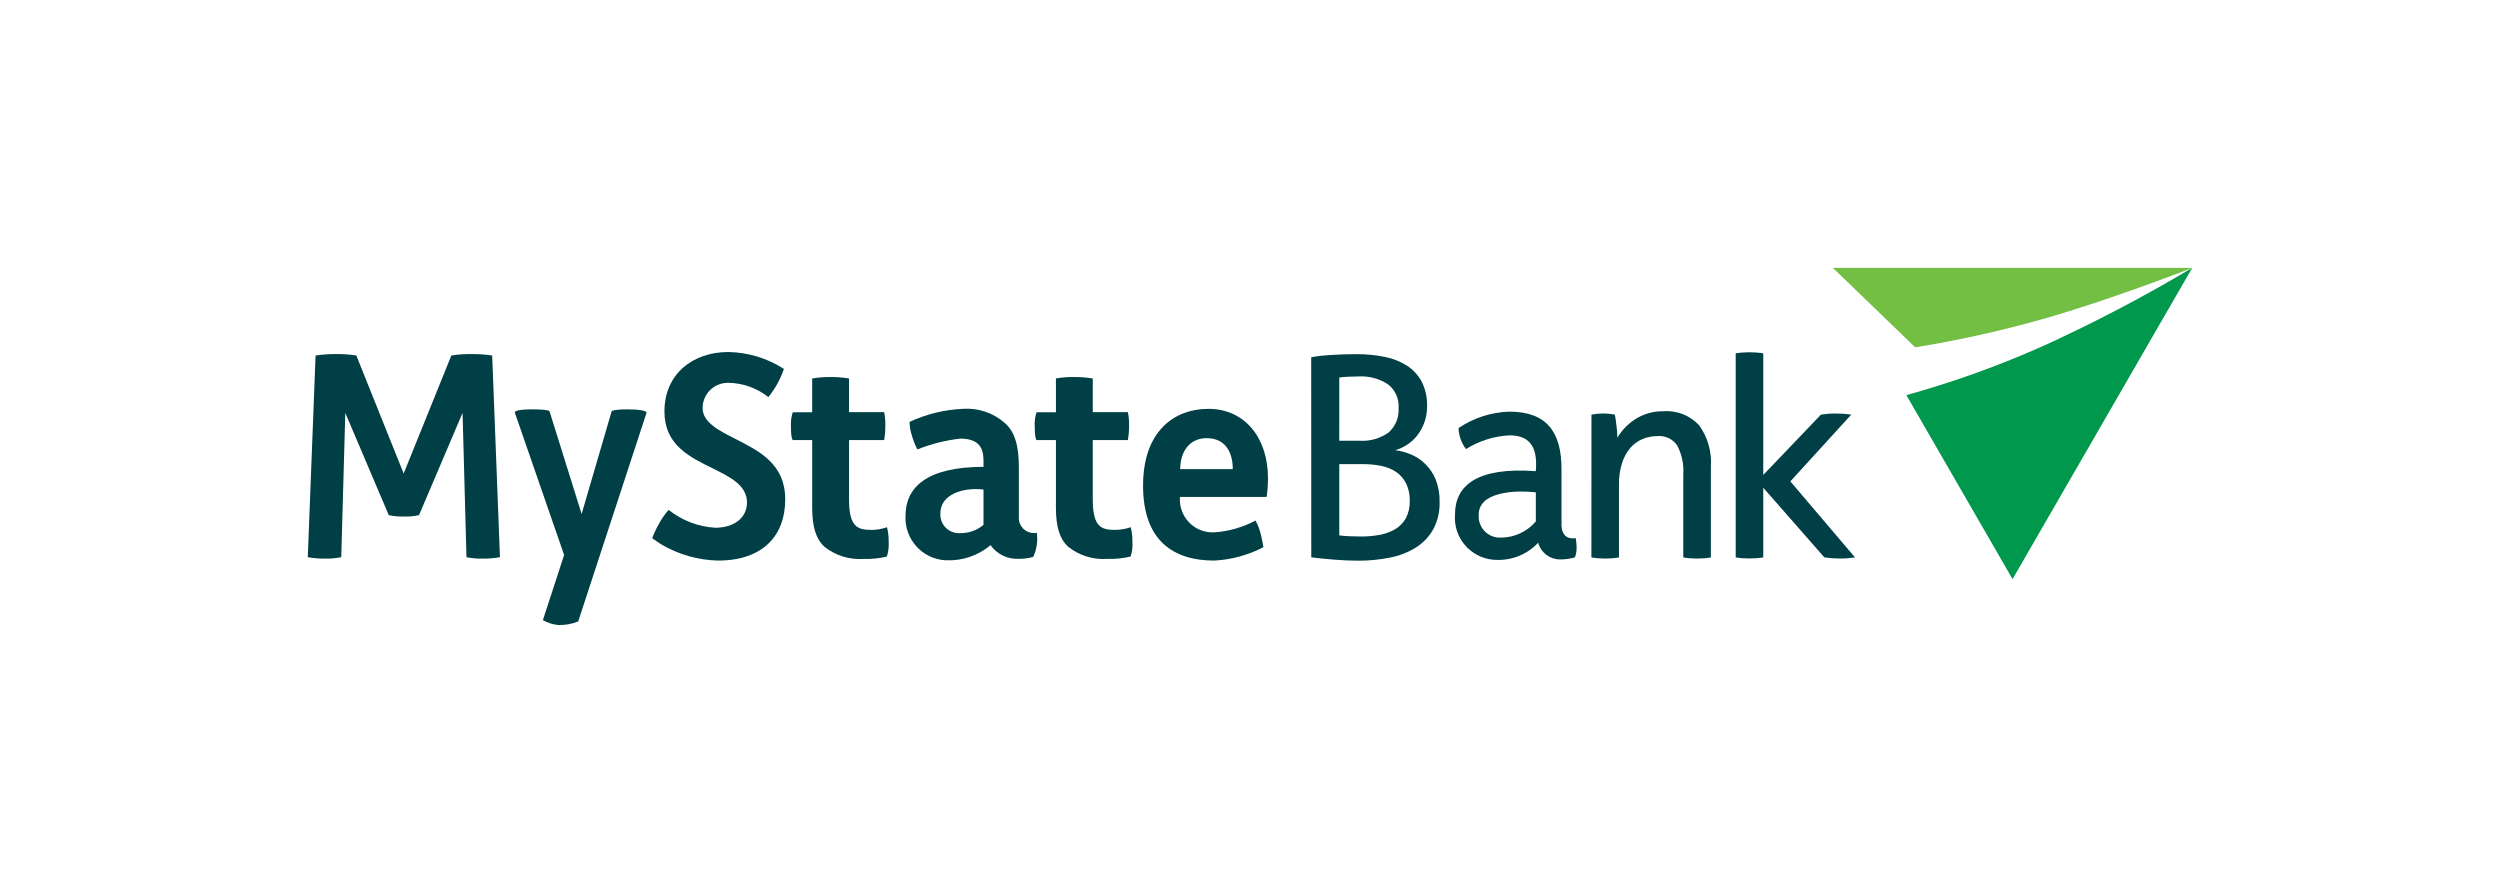
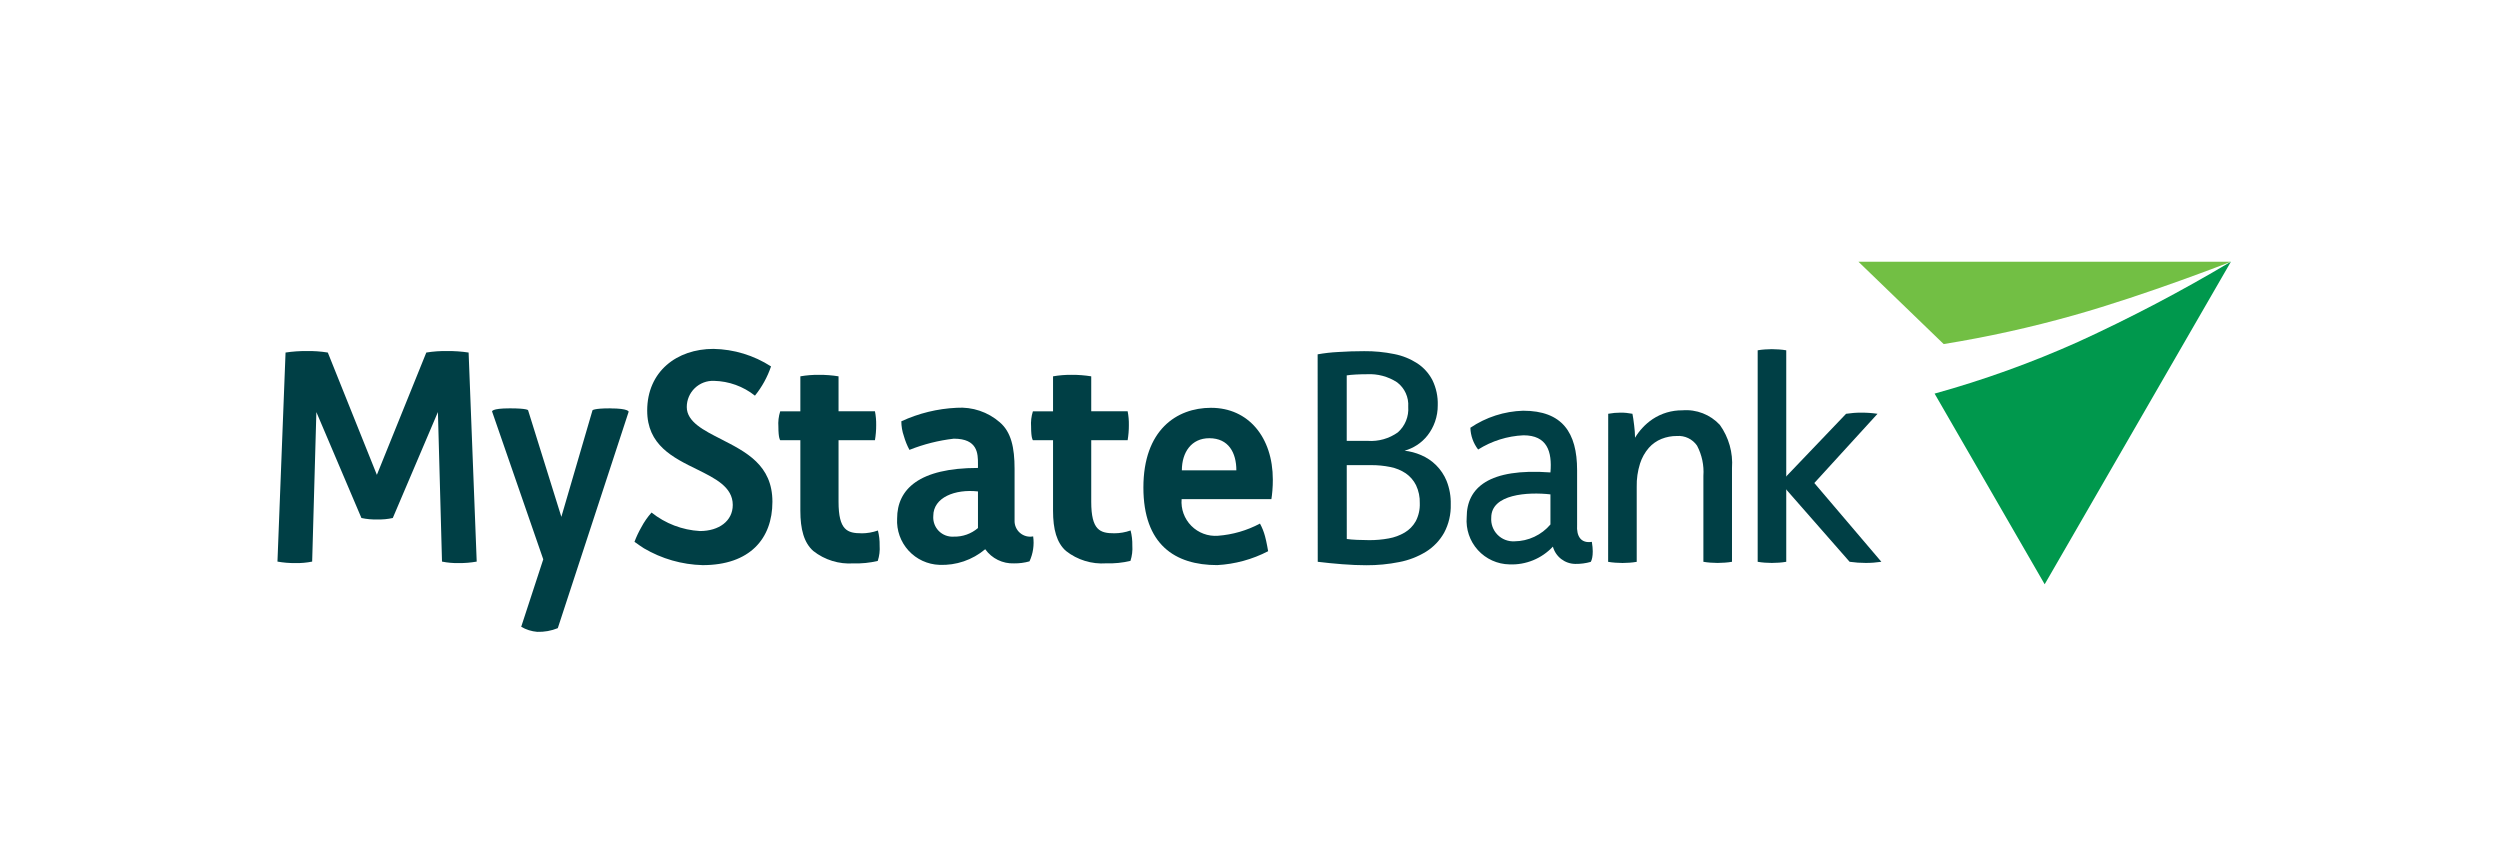
- <svg xmlns="http://www.w3.org/2000/svg" viewBox="0 0 280 100">
-   <path d="M229.02,38.665a109.244,109.244,0,0,1-15.508,5.59l11.894,20.606L245.529,30a171.912,171.912,0,0,1-16.509,8.665" style="fill:#00984d" />
-   <path d="M214.5,38.9a125.746,125.746,0,0,0,14.082-3.11C236.349,33.606,245.532,30,245.532,30H205.281Z" style="fill:#72bf44" />
-   <path d="M97.592,59.353l0-.007c-1.543,0-2.5-.319-2.5-3.412V49.286h3.934a9.609,9.609,0,0,0,.132-1.624,6.97,6.97,0,0,0-.132-1.5H95.09V42.388a12.84,12.84,0,0,0-2.109-.162,11,11,0,0,0-2.017.162v3.786H88.787a4.423,4.423,0,0,0-.2,1.672c0,1.271.2,1.442.2,1.442h2.18v7.621c0,2.012.395,3.463,1.4,4.352A6.321,6.321,0,0,0,96.708,62.6a9.845,9.845,0,0,0,2.622-.265,4.377,4.377,0,0,0,.2-1.666,6.153,6.153,0,0,0-.187-1.621A5.3,5.3,0,0,1,97.592,59.353Z" style="fill:#003f45" />
-   <path d="M124.89,59.349v0c-1.543,0-2.5-.319-2.5-3.412V49.286h3.934a9.609,9.609,0,0,0,.132-1.624,6.97,6.97,0,0,0-.132-1.5h-3.934V42.388a12.84,12.84,0,0,0-2.109-.162,11,11,0,0,0-2.017.162v3.786h-2.177a4.444,4.444,0,0,0-.195,1.672c0,1.271.195,1.442.195,1.442h2.177v7.621c0,2.012.394,3.463,1.4,4.352a6.322,6.322,0,0,0,4.342,1.334,9.855,9.855,0,0,0,2.623-.264,4.359,4.359,0,0,0,.2-1.667,6.058,6.058,0,0,0-.187-1.62A5.324,5.324,0,0,1,124.89,59.349Z" style="fill:#003f45" />
-   <path d="M52.841,39.656h-.006a12.859,12.859,0,0,0-2.285.162L45.21,53.033l-5.3-13.215a12.819,12.819,0,0,0-2.282-.162,14.3,14.3,0,0,0-2.283.162l-.874,22.587a10.377,10.377,0,0,0,1.936.161,8.3,8.3,0,0,0,1.813-.161l.454-16.154,4.867,11.443a6.887,6.887,0,0,0,1.706.156,6.625,6.625,0,0,0,1.684-.156L51.8,46.261l.008.015.437,16.129a8.276,8.276,0,0,0,1.811.161,10.249,10.249,0,0,0,1.939-.161l-.87-22.587A14.537,14.537,0,0,0,52.841,39.656Z" style="fill:#003f45" />
-   <path d="M70.457,45.856l0-.01h-.1c-1.7,0-1.849.207-1.849.207L65.142,57.568l-3.6-11.52s-.059-.2-1.952-.2h-.026c-2.02,0-1.91.345-1.91.345l5.529,15.968-2.382,7.293A4.123,4.123,0,0,0,62.532,70a5.425,5.425,0,0,0,2.227-.4l7.658-23.386S72.417,45.856,70.457,45.856Z" style="fill:#003f45" />
-   <path d="M135.346,45.791l-.011,0c-3.746,0-7.312,2.422-7.312,8.608,0,6.159,3.4,8.387,7.978,8.387a13.535,13.535,0,0,0,5.5-1.5s-.169-1.025-.335-1.613a6.168,6.168,0,0,0-.547-1.373,11.455,11.455,0,0,1-4.535,1.318,3.667,3.667,0,0,1-3.926-3.961h9.7c.041-.229.077-.539.11-.926s.045-.779.045-1.178C142.012,48.969,139.363,45.791,135.346,45.791Zm-3.162,6.753c0-1.951,1.036-3.47,2.961-3.47,2.091,0,2.927,1.571,2.927,3.47Z" style="fill:#003f45" />
-   <path d="M82.367,49.158l-.005,0c-1.8-.917-3.669-1.84-3.669-3.45a2.825,2.825,0,0,1,2.818-2.832h.12a7.369,7.369,0,0,1,4.427,1.6,10.331,10.331,0,0,0,1.74-3.157,11.878,11.878,0,0,0-6.223-1.894c-3.946,0-7.158,2.431-7.158,6.666,0,3.724,2.77,5.077,5.421,6.371,1.894.947,3.825,1.867,3.825,3.824,0,1.737-1.495,2.82-3.547,2.82a9.221,9.221,0,0,1-5.229-2,8.109,8.109,0,0,0-1.107,1.6,10.9,10.9,0,0,0-.735,1.571c.352.259.69.488,1.025.7a13.161,13.161,0,0,0,6.335,1.808c5.083,0,7.54-2.841,7.54-6.85C87.945,51.958,85.08,50.547,82.367,49.158Z" style="fill:#003f45" />
-   <path d="M114.142,58.347a1.629,1.629,0,0,1-.03-.394h0V52.384c0-2.3-.37-3.978-1.594-5.027a6.424,6.424,0,0,0-4.662-1.57,15.946,15.946,0,0,0-5.98,1.461,4.885,4.885,0,0,0,.274,1.593,7.374,7.374,0,0,0,.6,1.493,18.743,18.743,0,0,1,4.792-1.21c2.6,0,2.612,1.627,2.612,2.732v.43c-6.356,0-8.735,2.3-8.735,5.464a4.741,4.741,0,0,0,4.463,5h.109a7.2,7.2,0,0,0,4.947-1.69,3.656,3.656,0,0,0,3.116,1.53,5.882,5.882,0,0,0,1.669-.218,4.839,4.839,0,0,0,.4-2.7A1.687,1.687,0,0,1,114.142,58.347Zm-6.6,1.361a2.075,2.075,0,0,1-2.218-1.923,1.864,1.864,0,0,1,0-.317c0-2,2.361-2.919,4.827-2.642V58.78A3.865,3.865,0,0,1,107.545,59.708Z" style="fill:#003f45" />
-   <path d="M158.009,50.89a6.182,6.182,0,0,0-1.76-.466,4.854,4.854,0,0,0,1.339-.609,4.655,4.655,0,0,0,1.153-1.06,5.241,5.241,0,0,0,1.091-3.257,5.8,5.8,0,0,0-.576-2.7,4.833,4.833,0,0,0-1.621-1.806,7.1,7.1,0,0,0-2.513-1.014,15.612,15.612,0,0,0-3.241-.312q-1.439,0-2.842.094a17.416,17.416,0,0,0-2.185.249l.01,22.415q1.246.154,2.649.263t2.587.11a17.821,17.821,0,0,0,3.57-.343,8.629,8.629,0,0,0,2.9-1.123,5.73,5.73,0,0,0,1.948-2.041,6.127,6.127,0,0,0,.718-3.071,6.42,6.42,0,0,0-.451-2.541A5.138,5.138,0,0,0,158.009,50.89ZM150,42.285c.272-.041.6-.073.983-.092s.787-.032,1.2-.032a5.443,5.443,0,0,1,3.258.874,3.063,3.063,0,0,1,1.2,2.649,3.358,3.358,0,0,1-1.122,2.759,5,5,0,0,1-3.243.919l-2.28,0Zm7.456,15.761a3.335,3.335,0,0,1-1.185,1.215,5.207,5.207,0,0,1-1.73.64,11.252,11.252,0,0,1-2.1.186c-.436,0-.874-.011-1.325-.03S150.293,60,150,59.963l0-7.981h2.622a10.186,10.186,0,0,1,2.09.2,4.6,4.6,0,0,1,1.668.685,3.394,3.394,0,0,1,1.105,1.279,4.25,4.25,0,0,1,.406,1.95A3.917,3.917,0,0,1,157.453,58.046Z" style="fill:#003f45" />
-   <path d="M186.26,46.06a5.707,5.707,0,0,0-3.211.951,6.043,6.043,0,0,0-1.106.95,6.337,6.337,0,0,0-.8,1.061,11.3,11.3,0,0,0-.094-1.326c-.062-.53-.123-.951-.187-1.262-.229-.042-.441-.072-.638-.093-.212-.021-.426-.031-.639-.031-.233,0-.452.01-.67.031s-.441.051-.671.093l-.008,16a7.279,7.279,0,0,0,.78.093c.291.021.55.033.779.032s.483-.011.765-.032a7.066,7.066,0,0,0,.765-.093v-8.1a7.727,7.727,0,0,1,.358-2.513,4.839,4.839,0,0,1,.952-1.7,3.675,3.675,0,0,1,1.37-.966,4.413,4.413,0,0,1,1.653-.312,2.418,2.418,0,0,1,2.185,1.044,6.065,6.065,0,0,1,.685,3.258v9.289a7.066,7.066,0,0,0,.765.093c.282.021.533.033.765.032s.488-.011.78-.032a7.328,7.328,0,0,0,.781-.093V52.294a7.134,7.134,0,0,0-1.311-4.659A4.969,4.969,0,0,0,186.26,46.06Z" style="fill:#003f45" />
-   <path d="M200.519,53.915l6.824-7.479c-.291-.042-.576-.074-.857-.094s-.577-.031-.889-.031c-.3,0-.572.009-.842.031s-.54.052-.809.094l-6.461,6.758V39.576a7.291,7.291,0,0,0-.779-.093c-.291-.02-.551-.031-.779-.031s-.485.01-.764.031a7.534,7.534,0,0,0-.765.093v22.85a7.536,7.536,0,0,0,.765.094c.28.021.533.029.764.029s.488-.008.779-.029a7.56,7.56,0,0,0,.779-.094v-7.8l6.846,7.805c.293.042.582.072.875.093s.579.03.874.03.572-.009.841-.03.551-.051.841-.093Z" style="fill:#003f45" />
-   <path d="M174.888,58.413V52.531c0-4.08-1.61-6.427-5.831-6.427a10.762,10.762,0,0,0-5.7,1.839,4.052,4.052,0,0,0,.837,2.354,10.055,10.055,0,0,1,4.9-1.538c2.551,0,3.112,1.738,2.915,4.012-6.654-.487-9.048,1.653-9.048,4.836a4.717,4.717,0,0,0,4.315,5.085c.1.008.2.013.306.015a6.077,6.077,0,0,0,4.692-1.919,2.539,2.539,0,0,0,2.431,1.868,5.834,5.834,0,0,0,1.656-.219s.4-.537.122-2.166C175.317,60.453,174.8,59.693,174.888,58.413Zm-6.763,1.8a2.385,2.385,0,0,1-2.513-2.247,2.123,2.123,0,0,1,0-.319c0-2.541,3.95-2.78,6.4-2.506V58.4A5.163,5.163,0,0,1,168.125,60.214Z" style="fill:#003f45" />
+ <svg xmlns="http://www.w3.org/2000/svg" viewBox="0 0 247.17 84.966">
+   <defs>
+     <clipPath id="a">
+       <rect x="4.585" y="2.484" width="238.11" height="83.319" style="fill:none" />
+     </clipPath>
+   </defs>
+   <g style="clip-path:url(#a)">
+     <path d="M205.46,33.8a99.949,99.949,0,0,1-14.191,5.115l10.884,18.851,18.414-31.895A157.272,157.272,0,0,1,205.46,33.8" style="fill:#00984d" />
+     <path d="M192.169,34.017a114.933,114.933,0,0,0,12.886-2.851c7.111-2,15.514-5.292,15.514-5.292H183.737Z" style="fill:#72bf44" />
+     <path d="M85.19,52.725c-1.412,0-2.285-.292-2.285-3.123V43.519h3.6a8.841,8.841,0,0,0,.121-1.486,6.455,6.455,0,0,0-.121-1.371h-3.6V37.207a11.664,11.664,0,0,0-1.93-.148,10.024,10.024,0,0,0-1.846.148v3.462H77.137a4.044,4.044,0,0,0-.179,1.53c0,1.163.179,1.32.179,1.32h1.992v6.974c0,1.841.361,3.168,1.28,3.982A5.784,5.784,0,0,0,84.382,55.7a9.03,9.03,0,0,0,2.4-.242,4.009,4.009,0,0,0,.186-1.525,5.572,5.572,0,0,0-.171-1.483,4.861,4.861,0,0,1-1.606.279" style="fill:#003f45" />
+     <path d="M110.173,52.725c-1.412,0-2.285-.292-2.285-3.123V43.519h3.6a8.841,8.841,0,0,0,.121-1.486,6.455,6.455,0,0,0-.121-1.371h-3.6V37.207a11.679,11.679,0,0,0-1.93-.148,10.024,10.024,0,0,0-1.846.148v3.462H102.12a4.064,4.064,0,0,0-.178,1.53c0,1.163.178,1.32.178,1.32h1.992v6.974c0,1.841.361,3.168,1.28,3.982a5.784,5.784,0,0,0,3.973,1.221,9.03,9.03,0,0,0,2.4-.242,4.009,4.009,0,0,0,.186-1.525,5.572,5.572,0,0,0-.171-1.483,4.861,4.861,0,0,1-1.606.279" style="fill:#003f45" />
+     <path d="M44.239,34.707a11.732,11.732,0,0,0-2.091.148L37.261,46.948,32.41,34.855a11.716,11.716,0,0,0-2.089-.148,13.2,13.2,0,0,0-2.089.148l-.8,20.669a9.472,9.472,0,0,0,1.772.147,7.584,7.584,0,0,0,1.659-.147l.416-14.782,4.454,10.471a6.306,6.306,0,0,0,1.561.143,6.083,6.083,0,0,0,1.541-.143l4.455-10.462.007.014L43.7,55.524a7.566,7.566,0,0,0,1.657.147,9.472,9.472,0,0,0,1.774-.147l-.8-20.669a13.21,13.21,0,0,0-2.088-.148" style="fill:#003f45" />
+     <path d="M60.362,40.373h-.09c-1.554,0-1.692.19-1.692.19L55.5,51.1l-3.29-10.542s-.054-.186-1.786-.186H50.4c-1.849,0-1.748.316-1.748.316L53.711,55.3,51.53,61.969a3.764,3.764,0,0,0,1.58.5,4.973,4.973,0,0,0,2.038-.364l7.007-21.4s0-.327-1.793-.327" style="fill:#003f45" />
+     <path d="M116.848,46.5c0-1.785.948-3.175,2.71-3.175,1.913,0,2.678,1.438,2.678,3.175Zm2.888-6.181c-3.428,0-6.691,2.216-6.691,7.877,0,5.636,3.11,7.675,7.3,7.675a12.386,12.386,0,0,0,5.033-1.374s-.155-.938-.307-1.476a5.624,5.624,0,0,0-.5-1.256,10.5,10.5,0,0,1-4.154,1.205,3.349,3.349,0,0,1-3.592-3.625H125.7c.037-.209.07-.493.1-.847s.042-.713.042-1.078c0-4.192-2.424-7.1-6.1-7.1" style="fill:#003f45" />
+     <path d="M71.258,43.4c-1.646-.839-3.358-1.684-3.358-3.157a2.585,2.585,0,0,1,2.689-2.589,6.745,6.745,0,0,1,4.051,1.464,9.448,9.448,0,0,0,1.591-2.891,10.859,10.859,0,0,0-5.694-1.733c-3.611,0-6.55,2.224-6.55,6.1,0,3.407,2.534,4.645,4.96,5.829,1.733.867,3.5,1.709,3.5,3.5,0,1.589-1.368,2.58-3.245,2.58a8.437,8.437,0,0,1-4.785-1.83,7.4,7.4,0,0,0-1.013,1.46,10,10,0,0,0-.675,1.434c.322.237.632.447.938.645a12.051,12.051,0,0,0,5.8,1.662c4.651,0,6.9-2.6,6.9-6.269,0-3.638-2.622-4.929-5.105-6.2" style="fill:#003f45" />
+     <path d="M96.69,52.207a3.538,3.538,0,0,1-2.388.849,1.9,1.9,0,0,1-2.029-2.05c0-1.832,2.161-2.671,4.417-2.418Zm3.619-.758V46.354c0-2.107-.338-3.64-1.458-4.6a5.88,5.88,0,0,0-4.266-1.437,14.6,14.6,0,0,0-5.472,1.337,4.468,4.468,0,0,0,.25,1.458,6.789,6.789,0,0,0,.552,1.366A17.173,17.173,0,0,1,94.3,43.371c2.378,0,2.39,1.489,2.39,2.5v.393c-5.816,0-7.993,2.1-7.993,5a4.338,4.338,0,0,0,4.182,4.582A6.592,6.592,0,0,0,97.406,54.3a3.343,3.343,0,0,0,2.851,1.4,5.363,5.363,0,0,0,1.527-.2,4.427,4.427,0,0,0,.363-2.468,1.544,1.544,0,0,1-1.838-1.578" style="fill:#003f45" />
+     <path d="M133.153,53.289c.266.038.6.068,1.013.086s.813.028,1.212.028a10.3,10.3,0,0,0,1.926-.171,4.738,4.738,0,0,0,1.583-.585,3.042,3.042,0,0,0,1.084-1.112,3.572,3.572,0,0,0,.4-1.782A3.888,3.888,0,0,0,140,47.969a3.11,3.11,0,0,0-1.012-1.17,4.189,4.189,0,0,0-1.526-.627,9.3,9.3,0,0,0-1.912-.186h-2.4Zm2.082-9.7a4.577,4.577,0,0,0,2.967-.841,3.073,3.073,0,0,0,1.027-2.525,2.8,2.8,0,0,0-1.1-2.424,4.973,4.973,0,0,0-2.981-.8c-.38,0-.746.011-1.1.029s-.651.047-.9.085V43.59Zm-4.963-8.557a16.149,16.149,0,0,1,2-.228q1.284-.086,2.6-.086a14.282,14.282,0,0,1,2.966.285,6.5,6.5,0,0,1,2.3.928,4.43,4.43,0,0,1,1.483,1.653,5.293,5.293,0,0,1,.527,2.469,4.823,4.823,0,0,1-.271,1.64,4.746,4.746,0,0,1-.727,1.34,4.268,4.268,0,0,1-1.055.97,4.457,4.457,0,0,1-1.226.557,5.65,5.65,0,0,1,1.611.427,4.7,4.7,0,0,1,2.539,2.553,5.863,5.863,0,0,1,.414,2.325,5.613,5.613,0,0,1-.657,2.81,5.232,5.232,0,0,1-1.783,1.868,7.887,7.887,0,0,1-2.652,1.027,16.23,16.23,0,0,1-3.267.314q-1.083,0-2.367-.1t-2.425-.241Z" style="fill:#003f45" />
+     <path d="M159,40.909c.21-.038.414-.066.614-.085s.4-.028.613-.028a5.638,5.638,0,0,1,.585.028c.18.019.374.047.584.085.058.285.114.67.171,1.155a10.522,10.522,0,0,1,.086,1.213,5.79,5.79,0,0,1,.728-.97,5.574,5.574,0,0,1,1.012-.87,5.227,5.227,0,0,1,2.938-.87,4.547,4.547,0,0,1,3.708,1.441,6.527,6.527,0,0,1,1.2,4.264v9.271a6.767,6.767,0,0,1-.715.085q-.4.028-.713.029c-.21,0-.442-.01-.7-.029a6.747,6.747,0,0,1-.7-.085v-8.5a5.55,5.55,0,0,0-.627-2.981,2.216,2.216,0,0,0-2-.956,4.038,4.038,0,0,0-1.512.286,3.354,3.354,0,0,0-1.254.884,4.423,4.423,0,0,0-.871,1.555,7.1,7.1,0,0,0-.328,2.3v7.416a6.7,6.7,0,0,1-.7.085q-.387.028-.7.029c-.21,0-.446-.01-.713-.029a6.725,6.725,0,0,1-.713-.085Z" style="fill:#003f45" />
+     <path d="M173.778,34.634a6.692,6.692,0,0,1,.7-.085q.384-.029.7-.029c.208,0,.446.01.712.029a6.662,6.662,0,0,1,.713.085V55.543a6.909,6.909,0,0,1-.713.086c-.266.019-.5.027-.712.027s-.443-.008-.7-.027a6.956,6.956,0,0,1-.7-.086Z" style="fill:#003f45" />
+     <path d="M179.379,47.755l6.628,7.788c-.265.038-.523.066-.769.085s-.5.028-.77.028-.532-.009-.8-.028-.532-.047-.8-.085l-7.233-8.249v.817l6.883-7.2c.247-.038.494-.066.741-.086s.5-.028.77-.028c.286,0,.557.01.814.028s.518.048.784.086Z" style="fill:#003f45" />
+     <path d="M153.289,51.854a4.722,4.722,0,0,1-3.552,1.665,2.183,2.183,0,0,1-2.3-2.348c0-2.325,3.615-2.544,5.852-2.293Zm2.636.02V46.488c0-3.733-1.473-5.881-5.335-5.881a9.851,9.851,0,0,0-5.216,1.683,3.7,3.7,0,0,0,.766,2.154,9.2,9.2,0,0,1,4.482-1.407c2.334,0,2.847,1.59,2.667,3.671-6.089-.446-8.279,1.513-8.279,4.425a4.315,4.315,0,0,0,4.228,4.667,5.559,5.559,0,0,0,4.294-1.756,2.321,2.321,0,0,0,2.224,1.709,5.3,5.3,0,0,0,1.515-.2s.365-.491.112-1.982c-1.065.167-1.537-.529-1.458-1.7" style="fill:#003f45" />
+   </g>
</svg>
